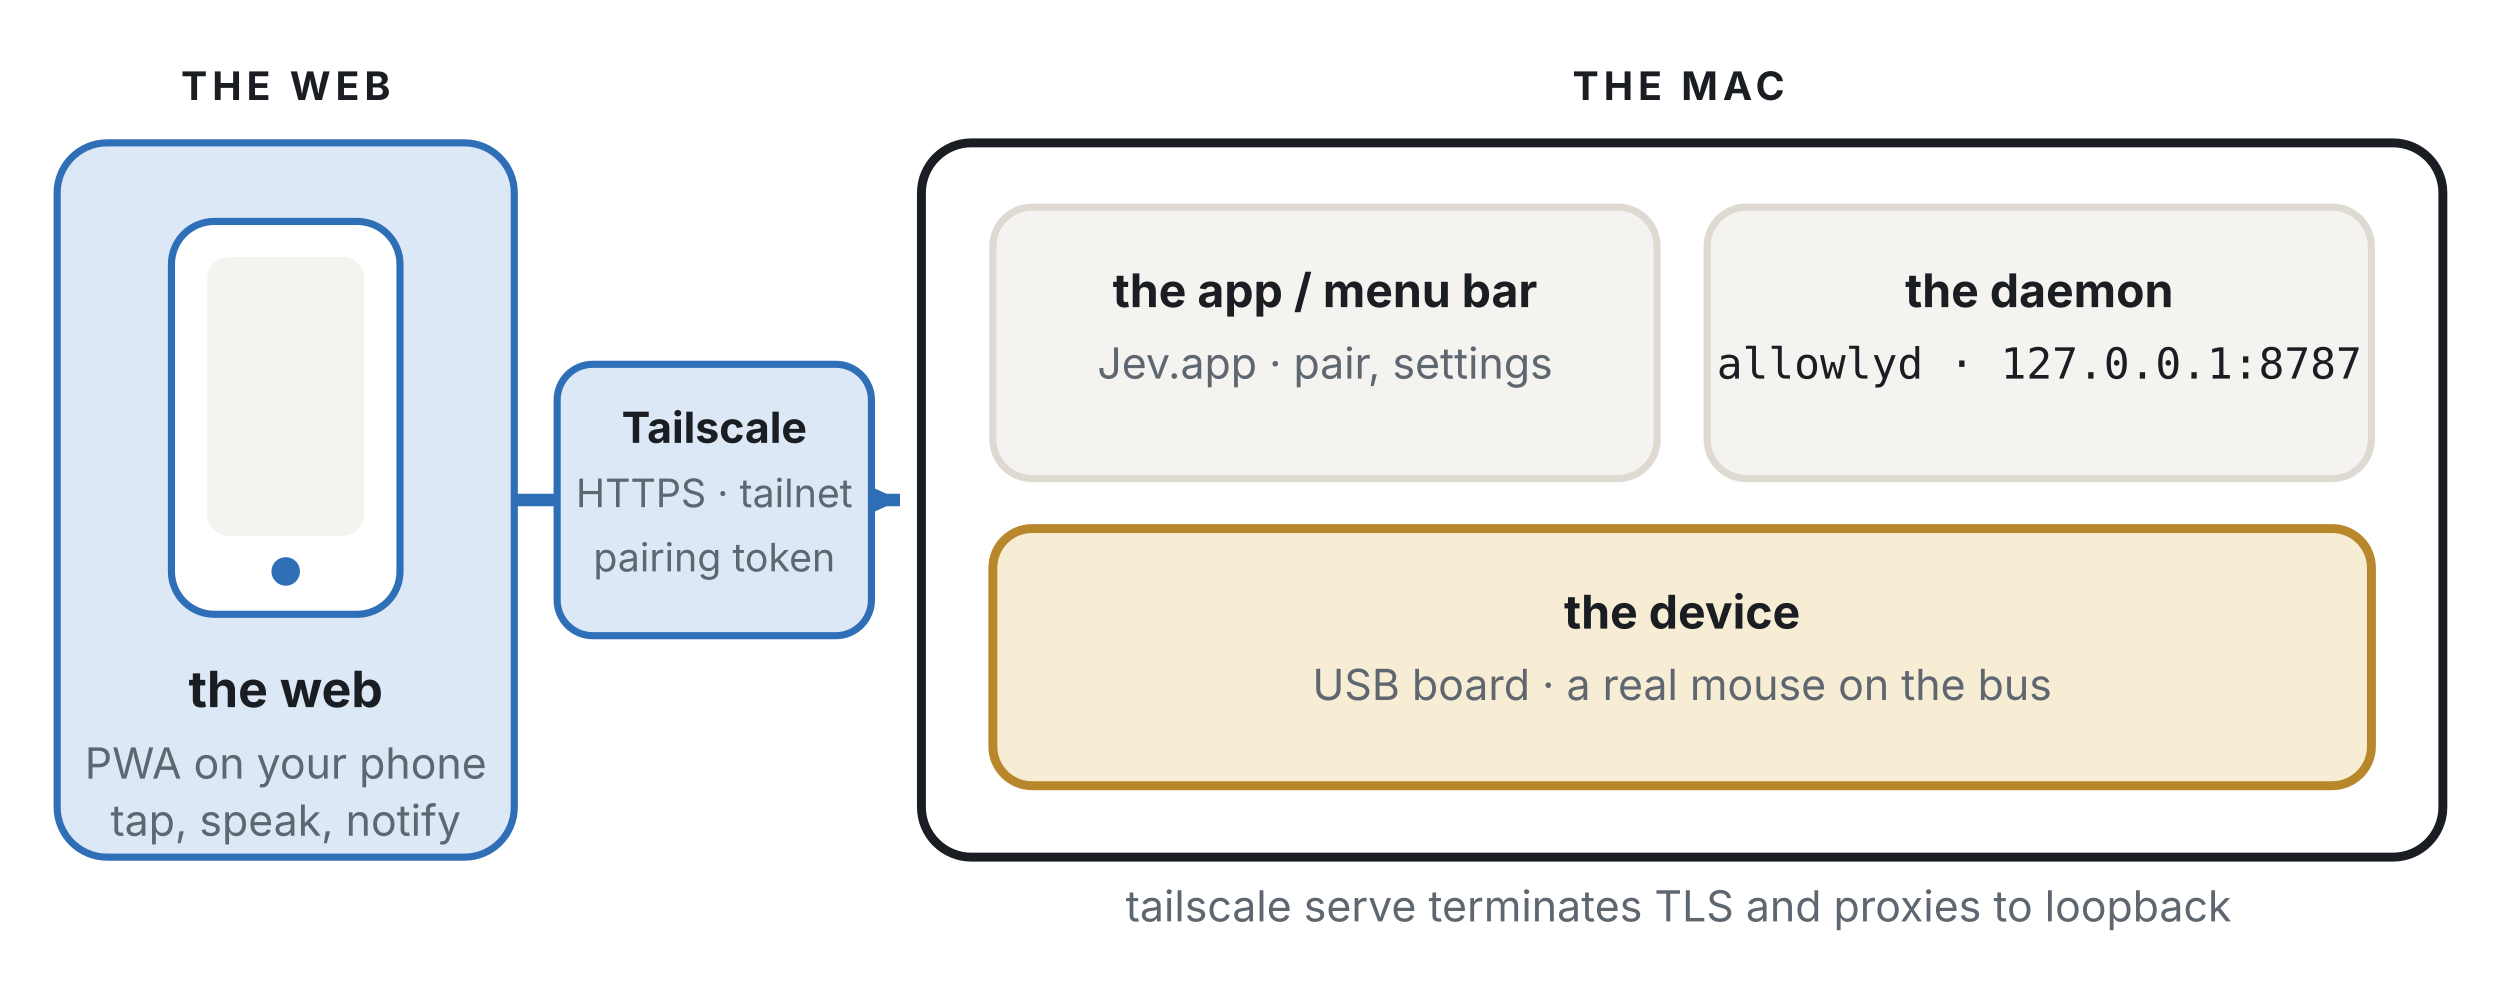
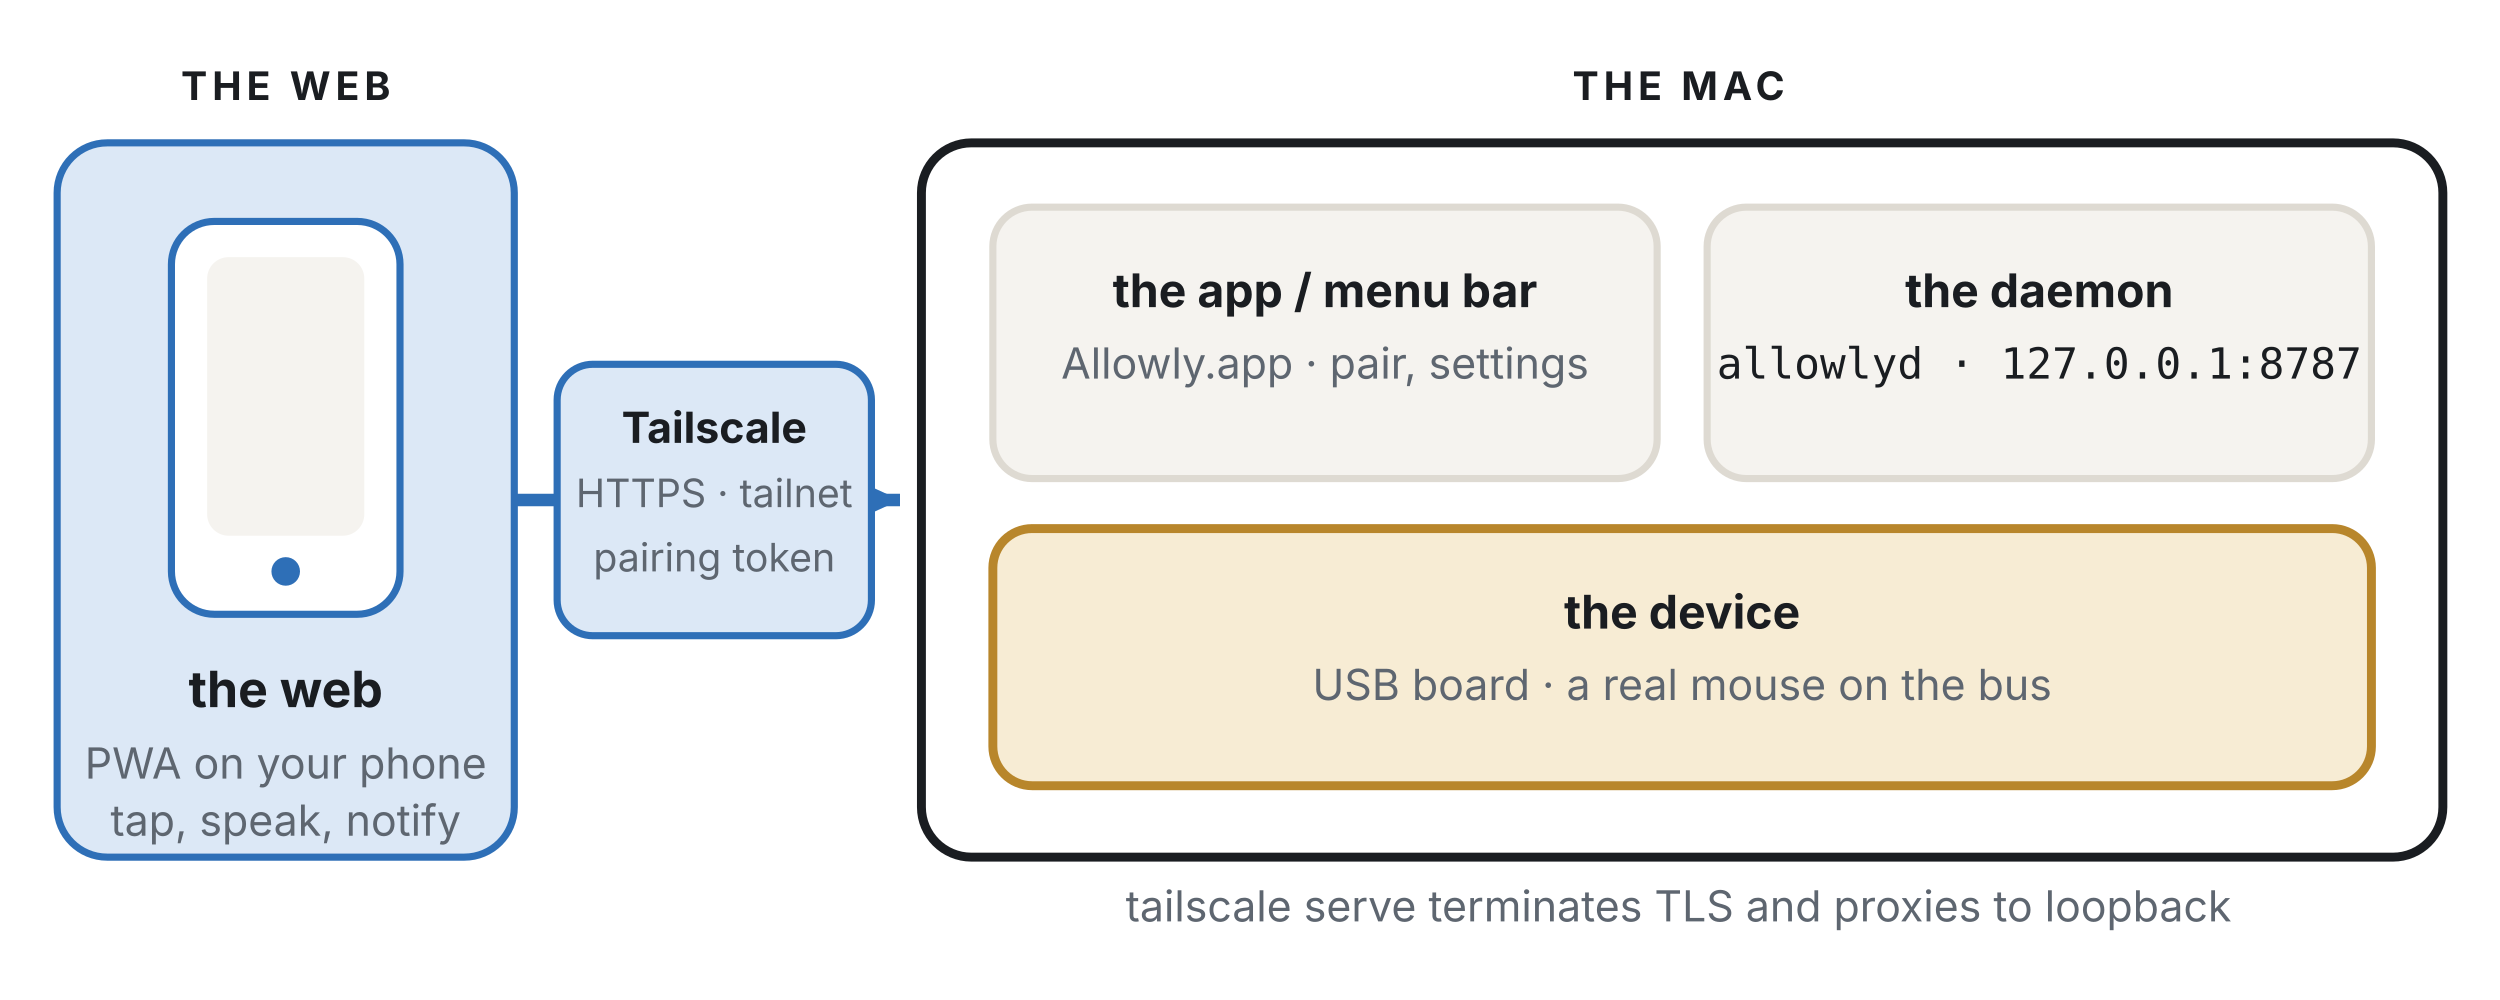
<svg xmlns="http://www.w3.org/2000/svg" viewBox="0 0 700 280" role="img" aria-label="The phone reaches the Mac over Tailscale. The menu bar app, the daemon, and the USB board live on the Mac.">
  <style>
    text { font-family: ui-sans-serif, system-ui, -apple-system, "Segoe UI", sans-serif; fill: #1A1D21; }
    .lab { font-weight: 700; }
    .m { fill: #5E6670; }
    .mono { font-family: ui-monospace, SFMono-Regular, Menlo, Consolas, monospace; }
  </style>
  <defs>
    <marker id="s" markerWidth="9" markerHeight="9" refX="7" refY="3.2" orient="auto">
      <path d="M0,0 L7,3.2 L0,6.4 z" fill="#2E6FB7" />
    </marker>
  </defs>
  <rect width="700" height="280" fill="#FFFFFF" />
  <text x="80" y="28" text-anchor="middle" class="lab" font-size="11" fill="#2E6FB7" letter-spacing="1.4">THE WEB</text>
  <rect x="16" y="40" width="128" height="200" rx="14" fill="#DCE8F6" stroke="#2E6FB7" stroke-width="2" />
  <rect x="48" y="62" width="64" height="110" rx="12" fill="#FFFFFF" stroke="#2E6FB7" stroke-width="2" />
  <rect x="58" y="72" width="44" height="78" rx="6" fill="#F5F3EF" />
  <circle cx="80" cy="160" r="4" fill="#2E6FB7" />
  <text x="80" y="198" text-anchor="middle" class="lab" font-size="14">the web</text>
  <text x="80" y="218" text-anchor="middle" class="m" font-size="12">PWA on your phone</text>
  <text x="80" y="234" text-anchor="middle" class="m" font-size="12">tap, speak, notify</text>
  <path d="M144 140 L 252 140" stroke="#2E6FB7" stroke-width="3.5" marker-end="url(#s)" fill="none" />
  <rect x="156" y="102" width="88" height="76" rx="10" fill="#DCE8F6" stroke="#2E6FB7" stroke-width="2" />
  <text x="200" y="124" text-anchor="middle" class="lab" font-size="12" fill="#2E6FB7">Tailscale</text>
  <text x="200" y="142" text-anchor="middle" class="m" font-size="11">HTTPS · tailnet</text>
  <text x="200" y="160" text-anchor="middle" class="m" font-size="11">pairing token</text>
  <text x="470" y="28" text-anchor="middle" class="lab" font-size="11" fill="#1A1D21" letter-spacing="1.4">THE MAC</text>
  <rect x="258" y="40" width="426" height="200" rx="14" fill="#FFFFFF" stroke="#1A1D21" stroke-width="2.5" />
  <rect x="278" y="58" width="186" height="76" rx="11" fill="#F5F3EF" stroke="#DEDAD2" stroke-width="2" />
  <text x="371" y="86" text-anchor="middle" class="lab" font-size="13">the app / menu bar</text>
-   <text x="371" y="106" text-anchor="middle" class="m" font-size="12">Jev.app · pair, settings</text>
+   <text x="371" y="106" text-anchor="middle" class="m" font-size="12">Allowly.app · pair, settings</text>
  <rect x="478" y="58" width="186" height="76" rx="11" fill="#F5F3EF" stroke="#DEDAD2" stroke-width="2" />
  <text x="571" y="86" text-anchor="middle" class="lab" font-size="13">the daemon</text>
  <text x="571" y="106" text-anchor="middle" class="mono" font-size="12" fill="#5E6670">allowlyd · 127.0.0.1:8787</text>
  <rect x="278" y="148" width="386" height="72" rx="11" fill="#F7ECD4" stroke="#B8862B" stroke-width="2.5" />
  <text x="471" y="176" text-anchor="middle" class="lab" font-size="13">the device</text>
  <text x="471" y="196" text-anchor="middle" class="m" font-size="12">USB board · a real mouse on the bus</text>
  <text x="470" y="258" text-anchor="middle" class="m" font-size="12">tailscale serve terminates TLS and proxies to loopback</text>
</svg>
